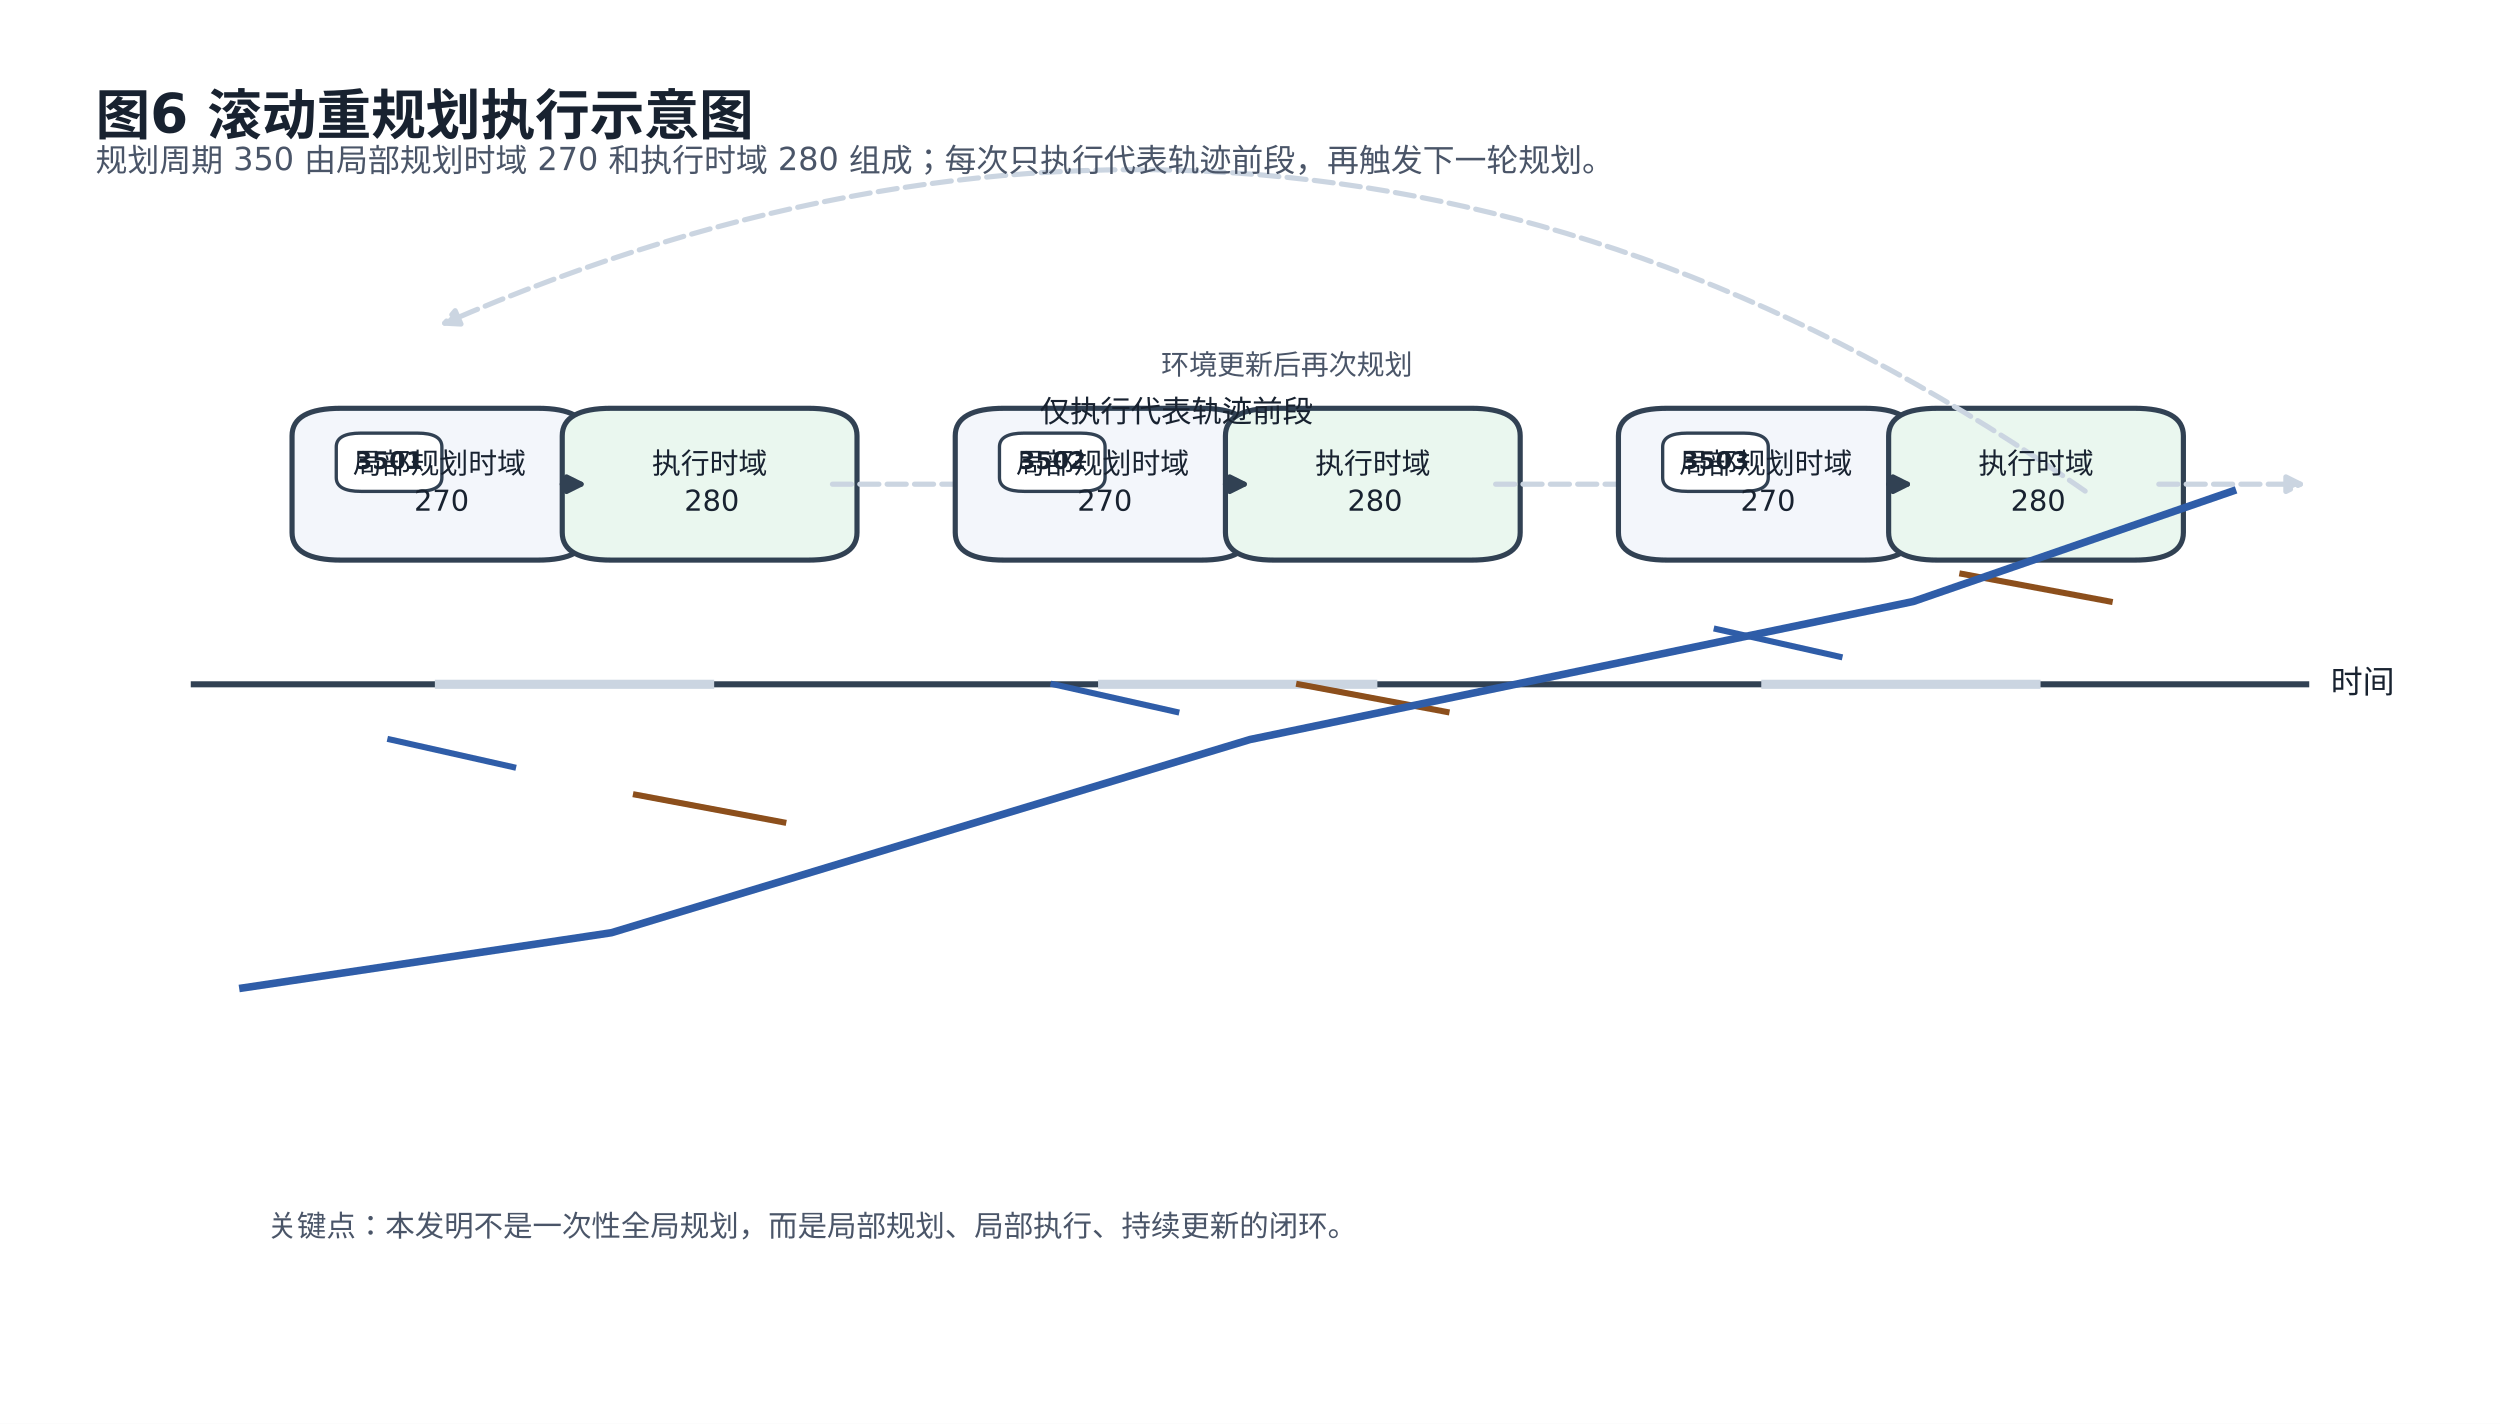
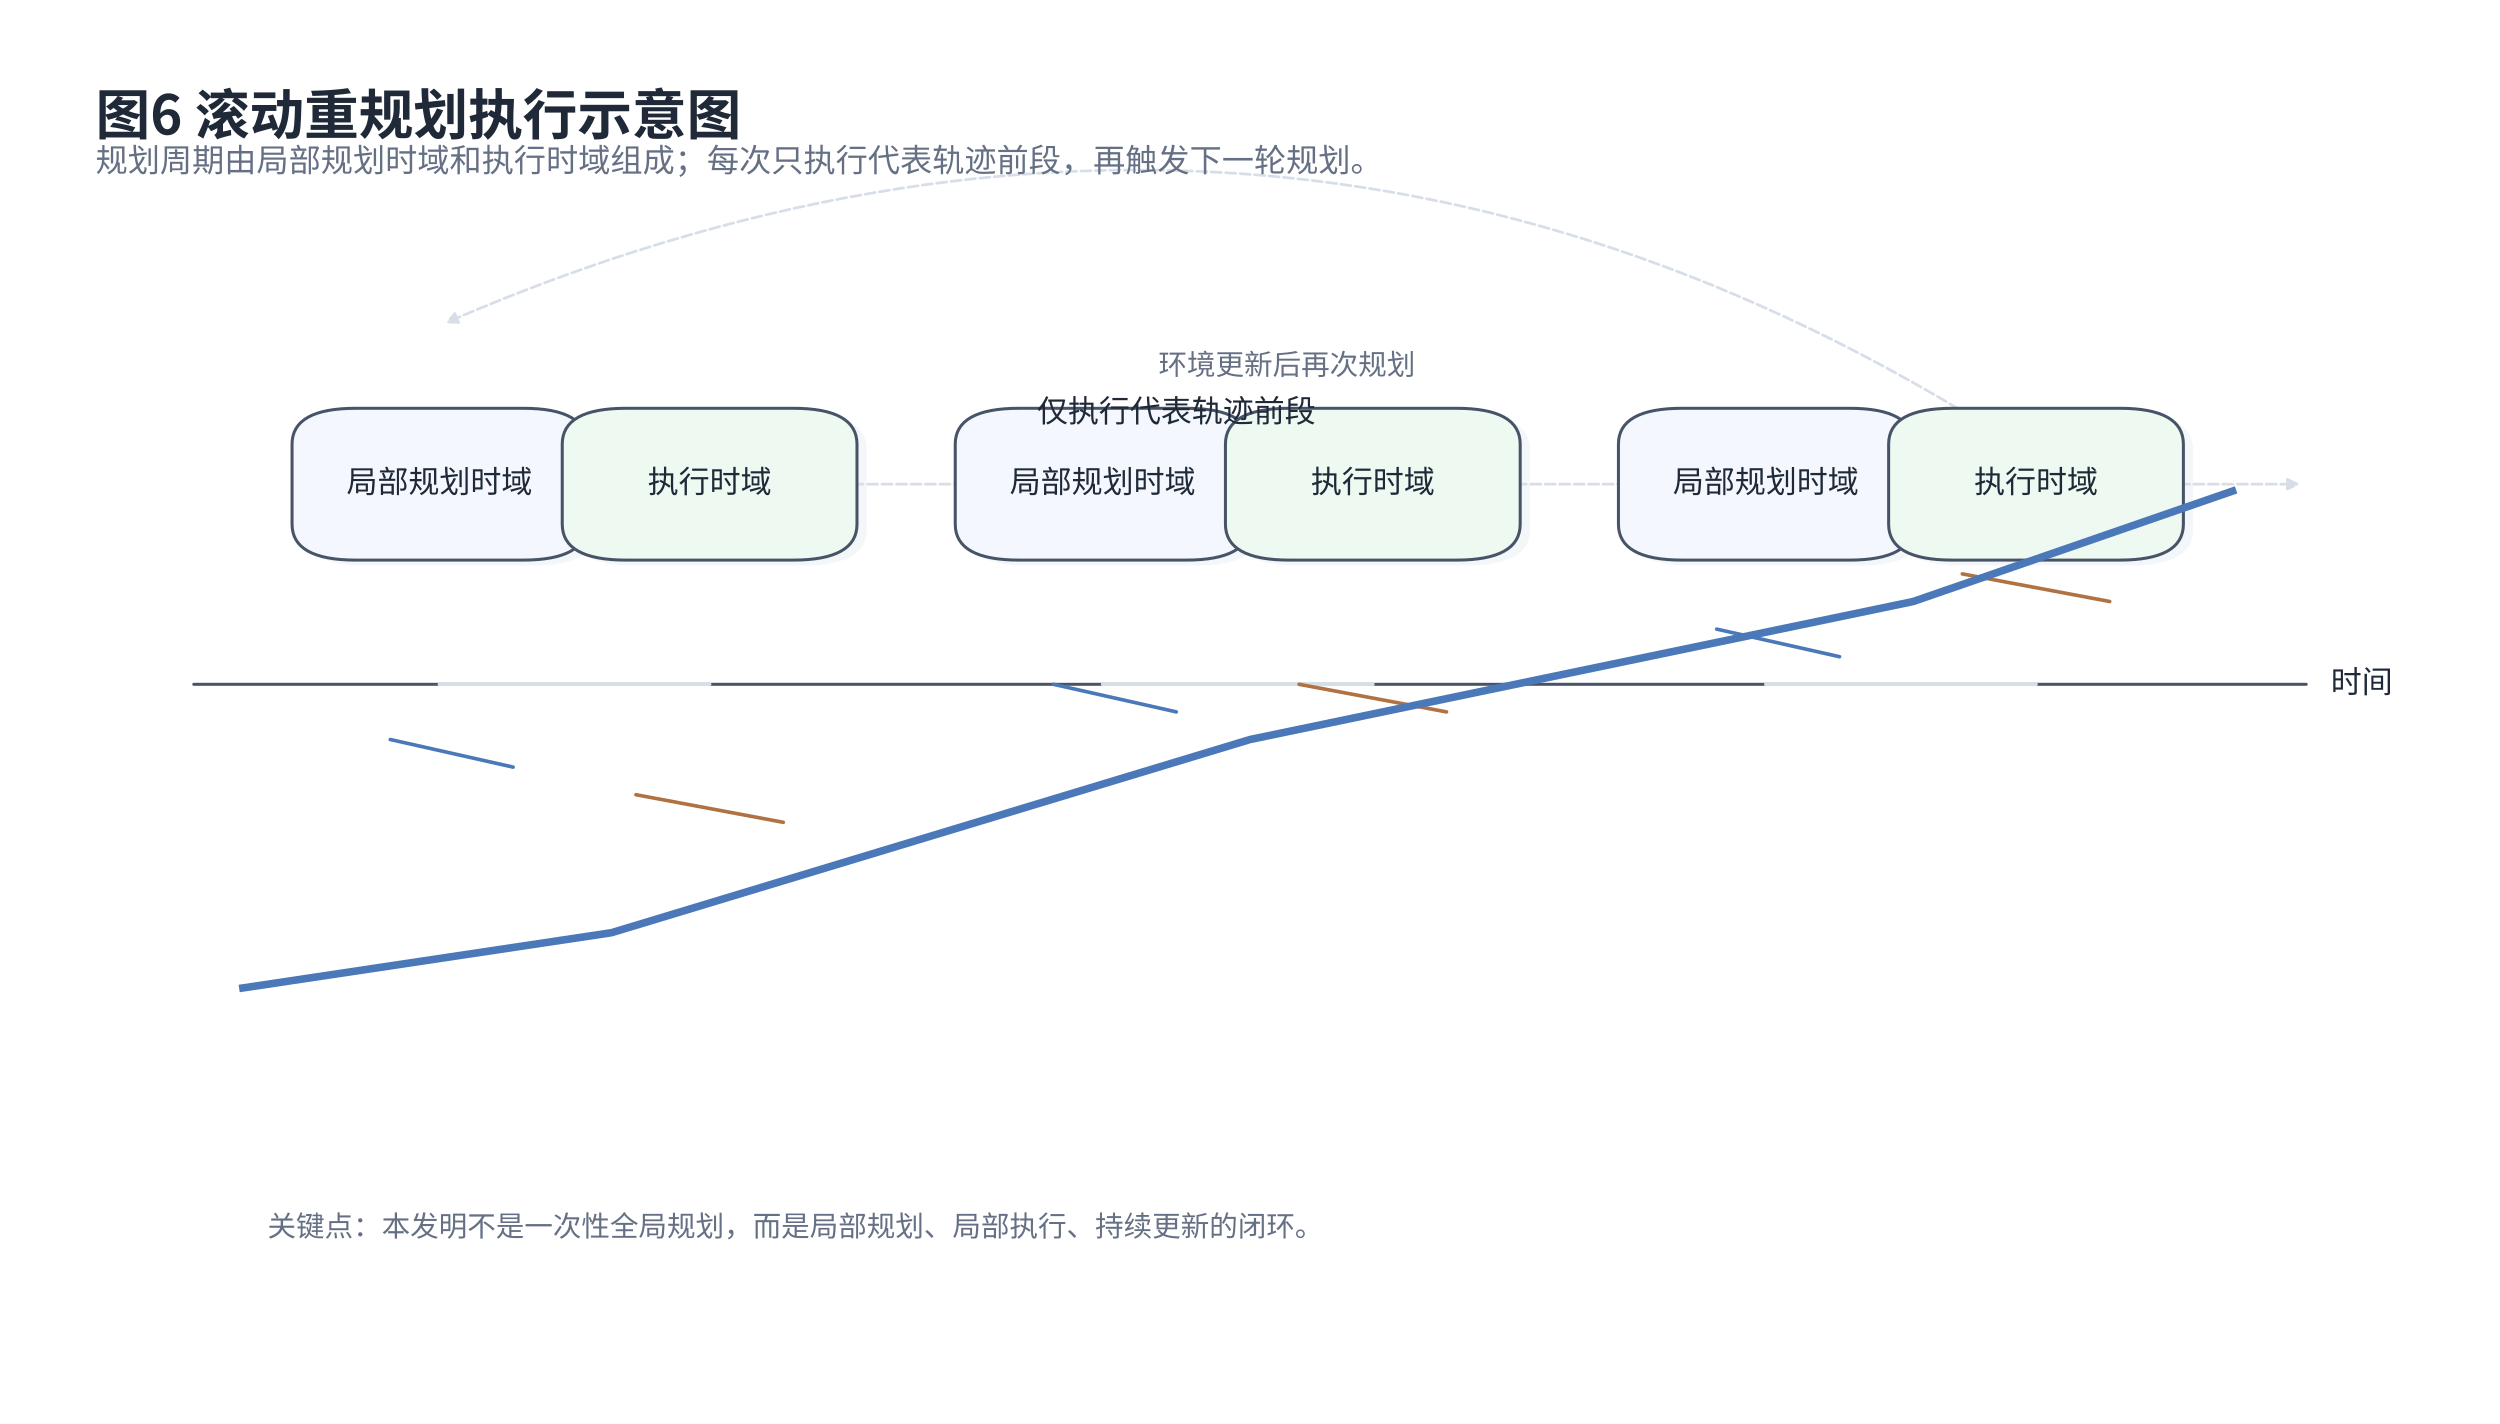
<svg xmlns="http://www.w3.org/2000/svg" width="823.5pt" height="469.008pt" viewBox="0 0 823.5 469.008" version="1.1">
  <defs>
    <style type="text/css">*{stroke-linejoin: round; stroke-linecap: butt}</style>
  </defs>
  <g id="figure_1">
    <g id="patch_1">
      <path d="M 0 469.008  L 823.5 469.008  L 823.5 -0  L 0 -0  z " style="fill: #ffffff" />
    </g>
    <g id="axes_1">
      <g id="patch_2">
-         <path d="M 112.383 184.497  L 177.111 184.497  Q 193.293 184.497 193.293 175.405  L 193.293 143.582  Q 193.293 134.49 177.111 134.49  L 112.383 134.49  Q 96.201 134.49 96.201 143.582  L 96.201 175.405  Q 96.201 184.497 112.383 184.497  z " clip-path="url(#pdd51f75046)" style="fill: #f3f6fb; stroke: #314153; stroke-width: 1.7; stroke-linejoin: miter" />
+         <path d="M 120.474 186.316  L 175.493 186.316  Q 196.529 186.316 196.529 174.496  L 196.529 148.128  Q 196.529 136.309 175.493 136.309  L 120.474 136.309  Q 99.437 136.309 99.437 148.128  L 99.437 174.496  Q 99.437 186.316 120.474 186.316  z " clip-path="url(#p498d694725)" style="fill: #dfe7f1; opacity: 0.35" />
      </g>
      <g id="patch_3">
-         <path d="M 118.856 161.858  L 137.465 161.858  Q 145.556 161.858 145.556 157.312  L 145.556 147.219  Q 145.556 142.673 137.465 142.673  L 118.856 142.673  Q 110.765 142.673 110.765 147.219  L 110.765 157.312  Q 110.765 161.858 118.856 161.858  z " clip-path="url(#pdd51f75046)" style="fill: #ffffff; stroke: #314153; stroke-width: 1.1; stroke-linejoin: miter" />
+         <path d="M 209.475 186.316  L 264.494 186.316  Q 285.53 186.316 285.53 174.496  L 285.53 148.128  Q 285.53 136.309 264.494 136.309  L 209.475 136.309  Q 188.438 136.309 188.438 148.128  L 188.438 174.496  Q 188.438 186.316 209.475 186.316  z " clip-path="url(#p498d694725)" style="fill: #dfe7f1; opacity: 0.35" />
      </g>
      <g id="patch_4">
-         <path d="M 201.384 184.497  L 266.112 184.497  Q 282.294 184.497 282.294 175.405  L 282.294 143.582  Q 282.294 134.49 266.112 134.49  L 201.384 134.49  Q 185.202 134.49 185.202 143.582  L 185.202 175.405  Q 185.202 184.497 201.384 184.497  z " clip-path="url(#pdd51f75046)" style="fill: #eaf7ef; stroke: #314153; stroke-width: 1.7; stroke-linejoin: miter" />
+         <path d="M 187.205 159.494  Q 189.249 159.494 190.286 159.494  " clip-path="url(#p498d694725)" style="fill: none; stroke: #475467; stroke-width: 0.9; stroke-linecap: round" />
+         <path d="M 187.086 157.894  L 190.286 159.494  L 187.086 161.094  z " clip-path="url(#p498d694725)" style="fill: #475467; stroke: #475467; stroke-width: 0.9; stroke-linecap: round" />
      </g>
      <g id="patch_5">
-         <path d="M 185.202 159.494  Q 189.248 159.494 191.392 159.494  " clip-path="url(#pdd51f75046)" style="fill: none; stroke: #314153; stroke-width: 1.7; stroke-linecap: round" />
-         <path d="M 186.592 157.094  L 191.392 159.494  L 186.592 161.894  z " clip-path="url(#pdd51f75046)" style="fill: #314153; stroke: #314153; stroke-width: 1.7; stroke-linecap: round" />
+         <path d="M 276.203 159.494  Q 298.477 159.494 319.746 159.494  " clip-path="url(#p498d694725)" style="fill: none; stroke-dasharray: 3.33,1.44; stroke-dashoffset: 0; stroke: #d7dee8; stroke-width: 0.9; stroke-linecap: round" />
+         <path d="M 316.546 157.894  L 319.746 159.494  L 316.546 161.094  z " clip-path="url(#p498d694725)" style="fill: #d7dee8; stroke-dasharray: 3.33,1.44; stroke-dashoffset: 0; stroke: #d7dee8; stroke-width: 0.9; stroke-linecap: round" />
      </g>
      <g id="patch_6">
-         <path d="M 274.203 159.494  Q 298.476 159.494 320.848 159.494  " clip-path="url(#pdd51f75046)" style="fill: none; stroke-dasharray: 6.29,2.72; stroke-dashoffset: 0; stroke: #cbd5e1; stroke-width: 1.7; stroke-linecap: round" />
-         <path d="M 316.048 157.094  L 320.848 159.494  L 316.048 161.894  z " clip-path="url(#pdd51f75046)" style="fill: #cbd5e1; stroke-dasharray: 6.29,2.72; stroke-dashoffset: 0; stroke: #cbd5e1; stroke-width: 1.7; stroke-linecap: round" />
+         <path d="M 338.931 186.316  L 393.95 186.316  Q 414.986 186.316 414.986 174.496  L 414.986 148.128  Q 414.986 136.309 393.95 136.309  L 338.931 136.309  Q 317.894 136.309 317.894 148.128  L 317.894 174.496  Q 317.894 186.316 338.931 186.316  z " clip-path="url(#p498d694725)" style="fill: #dfe7f1; opacity: 0.35" />
      </g>
      <g id="patch_7">
-         <path d="M 330.84 184.497  L 395.568 184.497  Q 411.75 184.497 411.75 175.405  L 411.75 143.582  Q 411.75 134.49 395.568 134.49  L 330.84 134.49  Q 314.658 134.49 314.658 143.582  L 314.658 175.405  Q 314.658 184.497 330.84 184.497  z " clip-path="url(#pdd51f75046)" style="fill: #f3f6fb; stroke: #314153; stroke-width: 1.7; stroke-linejoin: miter" />
+         <path d="M 427.932 186.316  L 482.951 186.316  Q 503.987 186.316 503.987 174.496  L 503.987 148.128  Q 503.987 136.309 482.951 136.309  L 427.932 136.309  Q 406.895 136.309 406.895 148.128  L 406.895 174.496  Q 406.895 186.316 427.932 186.316  z " clip-path="url(#p498d694725)" style="fill: #dfe7f1; opacity: 0.35" />
      </g>
      <g id="patch_8">
-         <path d="M 337.313 161.858  L 355.922 161.858  Q 364.013 161.858 364.013 157.312  L 364.013 147.219  Q 364.013 142.673 355.922 142.673  L 337.313 142.673  Q 329.222 142.673 329.222 147.219  L 329.222 157.312  Q 329.222 161.858 337.313 161.858  z " clip-path="url(#pdd51f75046)" style="fill: #ffffff; stroke: #314153; stroke-width: 1.1; stroke-linejoin: miter" />
+         <path d="M 405.662 159.494  Q 407.706 159.494 408.743 159.494  " clip-path="url(#p498d694725)" style="fill: none; stroke: #475467; stroke-width: 0.9; stroke-linecap: round" />
+         <path d="M 405.543 157.894  L 408.743 159.494  L 405.543 161.094  z " clip-path="url(#p498d694725)" style="fill: #475467; stroke: #475467; stroke-width: 0.9; stroke-linecap: round" />
      </g>
      <g id="patch_9">
-         <path d="M 419.841 184.497  L 484.569 184.497  Q 500.751 184.497 500.751 175.405  L 500.751 143.582  Q 500.751 134.49 484.569 134.49  L 419.841 134.49  Q 403.659 134.49 403.659 143.582  L 403.659 175.405  Q 403.659 184.497 419.841 184.497  z " clip-path="url(#pdd51f75046)" style="fill: #eaf7ef; stroke: #314153; stroke-width: 1.7; stroke-linejoin: miter" />
+         <path d="M 494.66 159.494  Q 516.934 159.494 538.203 159.494  " clip-path="url(#p498d694725)" style="fill: none; stroke-dasharray: 3.33,1.44; stroke-dashoffset: 0; stroke: #d7dee8; stroke-width: 0.9; stroke-linecap: round" />
+         <path d="M 535.003 157.894  L 538.203 159.494  L 535.003 161.094  z " clip-path="url(#p498d694725)" style="fill: #d7dee8; stroke-dasharray: 3.33,1.44; stroke-dashoffset: 0; stroke: #d7dee8; stroke-width: 0.9; stroke-linecap: round" />
      </g>
      <g id="patch_10">
-         <path d="M 403.659 159.494  Q 407.704 159.494 409.849 159.494  " clip-path="url(#pdd51f75046)" style="fill: none; stroke: #314153; stroke-width: 1.7; stroke-linecap: round" />
-         <path d="M 405.049 157.094  L 409.849 159.494  L 405.049 161.894  z " clip-path="url(#pdd51f75046)" style="fill: #314153; stroke: #314153; stroke-width: 1.7; stroke-linecap: round" />
+         <path d="M 557.388 186.316  L 612.407 186.316  Q 633.443 186.316 633.443 174.496  L 633.443 148.128  Q 633.443 136.309 612.407 136.309  L 557.388 136.309  Q 536.351 136.309 536.351 148.128  L 536.351 174.496  Q 536.351 186.316 557.388 186.316  z " clip-path="url(#p498d694725)" style="fill: #dfe7f1; opacity: 0.35" />
      </g>
      <g id="patch_11">
-         <path d="M 492.66 159.494  Q 516.933 159.494 539.305 159.494  " clip-path="url(#pdd51f75046)" style="fill: none; stroke-dasharray: 6.29,2.72; stroke-dashoffset: 0; stroke: #cbd5e1; stroke-width: 1.7; stroke-linecap: round" />
-         <path d="M 534.505 157.094  L 539.305 159.494  L 534.505 161.894  z " clip-path="url(#pdd51f75046)" style="fill: #cbd5e1; stroke-dasharray: 6.29,2.72; stroke-dashoffset: 0; stroke: #cbd5e1; stroke-width: 1.7; stroke-linecap: round" />
+         <path d="M 646.389 186.316  L 701.408 186.316  Q 722.444 186.316 722.444 174.496  L 722.444 148.128  Q 722.444 136.309 701.408 136.309  L 646.389 136.309  Q 625.352 136.309 625.352 148.128  L 625.352 174.496  Q 625.352 186.316 646.389 186.316  z " clip-path="url(#p498d694725)" style="fill: #dfe7f1; opacity: 0.35" />
      </g>
      <g id="patch_12">
-         <path d="M 549.297 184.497  L 614.025 184.497  Q 630.207 184.497 630.207 175.405  L 630.207 143.582  Q 630.207 134.49 614.025 134.49  L 549.297 134.49  Q 533.115 134.49 533.115 143.582  L 533.115 175.405  Q 533.115 184.497 549.297 184.497  z " clip-path="url(#pdd51f75046)" style="fill: #f3f6fb; stroke: #314153; stroke-width: 1.7; stroke-linejoin: miter" />
+         <path d="M 624.119 159.494  Q 626.163 159.494 627.2 159.494  " clip-path="url(#p498d694725)" style="fill: none; stroke: #475467; stroke-width: 0.9; stroke-linecap: round" />
+         <path d="M 624 157.894  L 627.2 159.494  L 624 161.094  z " clip-path="url(#p498d694725)" style="fill: #475467; stroke: #475467; stroke-width: 0.9; stroke-linecap: round" />
      </g>
      <g id="patch_13">
-         <path d="M 555.77 161.858  L 574.379 161.858  Q 582.47 161.858 582.47 157.312  L 582.47 147.219  Q 582.47 142.673 574.379 142.673  L 555.77 142.673  Q 547.679 142.673 547.679 147.219  L 547.679 157.312  Q 547.679 161.858 555.77 161.858  z " clip-path="url(#pdd51f75046)" style="fill: #ffffff; stroke: #314153; stroke-width: 1.1; stroke-linejoin: miter" />
+         <path d="M 713.117 159.494  Q 735.391 159.494 756.66 159.494  " clip-path="url(#p498d694725)" style="fill: none; stroke-dasharray: 3.33,1.44; stroke-dashoffset: 0; stroke: #d7dee8; stroke-width: 0.9; stroke-linecap: round" />
+         <path d="M 753.46 157.894  L 756.66 159.494  L 753.46 161.094  z " clip-path="url(#p498d694725)" style="fill: #d7dee8; stroke-dasharray: 3.33,1.44; stroke-dashoffset: 0; stroke: #d7dee8; stroke-width: 0.9; stroke-linecap: round" />
      </g>
      <g id="patch_14">
-         <path d="M 638.298 184.497  L 703.026 184.497  Q 719.208 184.497 719.208 175.405  L 719.208 143.582  Q 719.208 134.49 703.026 134.49  L 638.298 134.49  Q 622.116 134.49 622.116 143.582  L 622.116 175.405  Q 622.116 184.497 638.298 184.497  z " clip-path="url(#pdd51f75046)" style="fill: #eaf7ef; stroke: #314153; stroke-width: 1.7; stroke-linejoin: miter" />
+         <path d="M 685.201 160.62  Q 430.97 -16.327 147.504 106.021  " clip-path="url(#p498d694725)" style="fill: none; stroke-dasharray: 3.33,1.44; stroke-dashoffset: 0; stroke: #d7dee8; stroke-width: 0.9; stroke-linecap: round" />
+         <path d="M 151.076 106.222  L 147.504 106.021  L 149.808 103.284  z " clip-path="url(#p498d694725)" style="fill: #d7dee8; stroke-dasharray: 3.33,1.44; stroke-dashoffset: 0; stroke: #d7dee8; stroke-width: 0.9; stroke-linecap: round" />
+       </g>
+       <g id="line2d_1">
+         <path d="M 63.837 225.412  L 759.663 225.412  " clip-path="url(#p498d694725)" style="fill: none; stroke: #475467; stroke-linecap: round" />
      </g>
      <g id="patch_15">
-         <path d="M 622.116 159.494  Q 626.162 159.494 628.306 159.494  " clip-path="url(#pdd51f75046)" style="fill: none; stroke: #314153; stroke-width: 1.7; stroke-linecap: round" />
-         <path d="M 623.506 157.094  L 628.306 159.494  L 623.506 161.894  z " clip-path="url(#pdd51f75046)" style="fill: #314153; stroke: #314153; stroke-width: 1.7; stroke-linecap: round" />
+         <path d="M 117.238 184.497  L 172.256 184.497  Q 193.293 184.497 193.293 172.677  L 193.293 146.31  Q 193.293 134.49 172.256 134.49  L 117.238 134.49  Q 96.201 134.49 96.201 146.31  L 96.201 172.677  Q 96.201 184.497 117.238 184.497  z " clip-path="url(#p498d694725)" style="fill: #f4f8fe; stroke: #475467; stroke-linejoin: miter" />
      </g>
      <g id="patch_16">
-         <path d="M 711.117 159.494  Q 735.39 159.494 757.762 159.494  " clip-path="url(#pdd51f75046)" style="fill: none; stroke-dasharray: 6.29,2.72; stroke-dashoffset: 0; stroke: #cbd5e1; stroke-width: 1.7; stroke-linecap: round" />
-         <path d="M 752.962 157.094  L 757.762 159.494  L 752.962 161.894  z " clip-path="url(#pdd51f75046)" style="fill: #cbd5e1; stroke-dasharray: 6.29,2.72; stroke-dashoffset: 0; stroke: #cbd5e1; stroke-width: 1.7; stroke-linecap: round" />
+         <path d="M 206.239 184.497  L 261.257 184.497  Q 282.294 184.497 282.294 172.677  L 282.294 146.31  Q 282.294 134.49 261.257 134.49  L 206.239 134.49  Q 185.202 134.49 185.202 146.31  L 185.202 172.677  Q 185.202 184.497 206.239 184.497  z " clip-path="url(#p498d694725)" style="fill: #eef9f1; stroke: #475467; stroke-linejoin: miter" />
+       </g>
+       <g id="line2d_2">
+         <path d="M 144.747 225.412  L 233.748 225.412  " clip-path="url(#p498d694725)" style="fill: none; stroke: #d7dee8; stroke-width: 1.2; stroke-linecap: round" />
+       </g>
+       <g id="line2d_3">
+         <path d="M 128.565 243.596  L 169.02 252.688  " clip-path="url(#p498d694725)" style="fill: none; stroke: #4a78b8; stroke-width: 1.2; stroke-linecap: round" />
+       </g>
+       <g id="line2d_4">
+         <path d="M 209.475 261.78  L 258.021 270.873  " clip-path="url(#p498d694725)" style="fill: none; stroke: #b07243; stroke-width: 1.2; stroke-linecap: round" />
      </g>
      <g id="patch_17">
-         <path d="M 686.844 161.767  Q 431.07 -17.297 146.49 106.456  " clip-path="url(#pdd51f75046)" style="fill: none; stroke-dasharray: 6.29,2.72; stroke-dashoffset: 0; stroke: #cbd5e1; stroke-width: 1.7; stroke-linecap: round" />
-         <path d="M 151.849 106.743  L 146.49 106.456  L 149.935 102.341  z " clip-path="url(#pdd51f75046)" style="fill: #cbd5e1; stroke-dasharray: 6.29,2.72; stroke-dashoffset: 0; stroke: #cbd5e1; stroke-width: 1.7; stroke-linecap: round" />
+         <path d="M 335.695 184.497  L 390.713 184.497  Q 411.75 184.497 411.75 172.677  L 411.75 146.31  Q 411.75 134.49 390.713 134.49  L 335.695 134.49  Q 314.658 134.49 314.658 146.31  L 314.658 172.677  Q 314.658 184.497 335.695 184.497  z " clip-path="url(#p498d694725)" style="fill: #f4f8fe; stroke: #475467; stroke-linejoin: miter" />
      </g>
-       <g id="line2d_1">
-         <path d="M 63.837 225.412  L 759.663 225.412  " clip-path="url(#pdd51f75046)" style="fill: none; stroke: #314153; stroke-width: 2; stroke-linecap: square" />
-       </g>
-       <g id="line2d_2">
-         <path d="M 144.747 225.412  L 233.748 225.412  " clip-path="url(#pdd51f75046)" style="fill: none; stroke: #cbd5e1; stroke-width: 3; stroke-linecap: square" />
-       </g>
-       <g id="line2d_3">
-         <path d="M 128.565 243.596  L 169.02 252.688  " clip-path="url(#pdd51f75046)" style="fill: none; stroke: #2f5da8; stroke-width: 2; stroke-linecap: square" />
-       </g>
-       <g id="line2d_4">
-         <path d="M 209.475 261.78  L 258.021 270.873  " clip-path="url(#pdd51f75046)" style="fill: none; stroke: #8c4f1c; stroke-width: 2; stroke-linecap: square" />
+       <g id="patch_18">
+         <path d="M 424.696 184.497  L 479.714 184.497  Q 500.751 184.497 500.751 172.677  L 500.751 146.31  Q 500.751 134.49 479.714 134.49  L 424.696 134.49  Q 403.659 134.49 403.659 146.31  L 403.659 172.677  Q 403.659 184.497 424.696 184.497  z " clip-path="url(#p498d694725)" style="fill: #eef9f1; stroke: #475467; stroke-linejoin: miter" />
      </g>
      <g id="line2d_5">
-         <path d="M 363.204 225.412  L 452.205 225.412  " clip-path="url(#pdd51f75046)" style="fill: none; stroke: #cbd5e1; stroke-width: 3; stroke-linecap: square" />
+         <path d="M 363.204 225.412  L 452.205 225.412  " clip-path="url(#p498d694725)" style="fill: none; stroke: #d7dee8; stroke-width: 1.2; stroke-linecap: round" />
      </g>
      <g id="line2d_6">
-         <path d="M 347.022 225.412  L 387.477 234.504  " clip-path="url(#pdd51f75046)" style="fill: none; stroke: #2f5da8; stroke-width: 2; stroke-linecap: square" />
+         <path d="M 347.022 225.412  L 387.477 234.504  " clip-path="url(#p498d694725)" style="fill: none; stroke: #4a78b8; stroke-width: 1.2; stroke-linecap: round" />
      </g>
      <g id="line2d_7">
-         <path d="M 427.932 225.412  L 476.478 234.504  " clip-path="url(#pdd51f75046)" style="fill: none; stroke: #8c4f1c; stroke-width: 2; stroke-linecap: square" />
+         <path d="M 427.932 225.412  L 476.478 234.504  " clip-path="url(#p498d694725)" style="fill: none; stroke: #b07243; stroke-width: 1.2; stroke-linecap: round" />
+       </g>
+       <g id="patch_19">
+         <path d="M 554.152 184.497  L 609.17 184.497  Q 630.207 184.497 630.207 172.677  L 630.207 146.31  Q 630.207 134.49 609.17 134.49  L 554.152 134.49  Q 533.115 134.49 533.115 146.31  L 533.115 172.677  Q 533.115 184.497 554.152 184.497  z " clip-path="url(#p498d694725)" style="fill: #f4f8fe; stroke: #475467; stroke-linejoin: miter" />
+       </g>
+       <g id="patch_20">
+         <path d="M 643.153 184.497  L 698.171 184.497  Q 719.208 184.497 719.208 172.677  L 719.208 146.31  Q 719.208 134.49 698.171 134.49  L 643.153 134.49  Q 622.116 134.49 622.116 146.31  L 622.116 172.677  Q 622.116 184.497 643.153 184.497  z " clip-path="url(#p498d694725)" style="fill: #eef9f1; stroke: #475467; stroke-linejoin: miter" />
      </g>
      <g id="line2d_8">
-         <path d="M 581.661 225.412  L 670.662 225.412  " clip-path="url(#pdd51f75046)" style="fill: none; stroke: #cbd5e1; stroke-width: 3; stroke-linecap: square" />
+         <path d="M 581.661 225.412  L 670.662 225.412  " clip-path="url(#p498d694725)" style="fill: none; stroke: #d7dee8; stroke-width: 1.2; stroke-linecap: round" />
      </g>
      <g id="line2d_9">
-         <path d="M 565.479 207.228  L 605.934 216.32  " clip-path="url(#pdd51f75046)" style="fill: none; stroke: #2f5da8; stroke-width: 2; stroke-linecap: square" />
+         <path d="M 565.479 207.228  L 605.934 216.32  " clip-path="url(#p498d694725)" style="fill: none; stroke: #4a78b8; stroke-width: 1.2; stroke-linecap: round" />
      </g>
      <g id="line2d_10">
-         <path d="M 646.389 189.043  L 694.935 198.135  " clip-path="url(#pdd51f75046)" style="fill: none; stroke: #8c4f1c; stroke-width: 2; stroke-linecap: square" />
+         <path d="M 646.389 189.043  L 694.935 198.135  " clip-path="url(#p498d694725)" style="fill: none; stroke: #b07243; stroke-width: 1.2; stroke-linecap: round" />
      </g>
      <g id="line2d_11">
-         <path d="M 80.019 325.426  L 201.384 307.241  L 411.75 243.596  L 630.207 198.135  L 735.39 161.767  " clip-path="url(#pdd51f75046)" style="fill: none; stroke: #2f5da8; stroke-width: 2.5; stroke-linecap: square" />
+         <path d="M 80.019 325.426  L 201.384 307.241  L 411.75 243.596  L 630.207 198.135  L 735.39 161.767  " clip-path="url(#p498d694725)" style="fill: none; stroke: #4a78b8; stroke-width: 2.5; stroke-linecap: square" />
      </g>
      <g id="text_1">
-         <text style="font-weight: 700; font-size: 18px; font-family: 'Microsoft YaHei', 'SimHei', 'DejaVu Sans', sans-serif; text-anchor: start; fill: #182230" x="31.473" y="44.319" transform="rotate(-0 31.473 44.31915)">图6 滚动重规划执行示意图</text>
+         <text style="font-weight: 700; font-size: 18px; font-family: 'Source Han Sans CN', 'Noto Sans CJK SC', 'Microsoft YaHei UI', 'Microsoft YaHei', 'PingFang SC', 'Heiti SC', 'SimHei', 'DejaVu Sans', sans-serif; text-anchor: start; fill: #1f2937" x="31.473" y="44.319" transform="rotate(-0 31.473 44.31915)">图6 滚动重规划执行示意图</text>
      </g>
      <g id="text_2">
-         <text style="font-size: 10.5px; font-family: 'Microsoft YaHei', 'SimHei', 'DejaVu Sans', sans-serif; text-anchor: start; fill: #4a5568" x="31.473" y="56.508" transform="rotate(-0 31.473 56.50816)">规划周期 350 由局部规划时域 270 和执行时域 280 组成；每次只执行代表轨迹前段，再触发下一轮规划。</text>
+         <text style="font-size: 10.6px; font-family: 'Source Han Sans CN', 'Noto Sans CJK SC', 'Microsoft YaHei UI', 'Microsoft YaHei', 'PingFang SC', 'Heiti SC', 'SimHei', 'DejaVu Sans', sans-serif; text-anchor: start; fill: #667085" x="31.473" y="56.588" transform="rotate(-0 31.473 56.5881)">规划周期由局部规划时域和执行时域组成；每次只执行代表轨迹前段，再触发下一轮规划。</text>
      </g>
      <g id="text_3">
-         <text style="font-size: 10.5px; font-family: 'Microsoft YaHei', 'SimHei', 'DejaVu Sans', sans-serif; text-anchor: start; fill: #182230" x="767.754" y="228.303" transform="rotate(-0 767.754 228.3034)">时间</text>
+         <text style="font-size: 10.2px; font-family: 'Source Han Sans CN', 'Noto Sans CJK SC', 'Microsoft YaHei UI', 'Microsoft YaHei', 'PingFang SC', 'Heiti SC', 'SimHei', 'DejaVu Sans', sans-serif; text-anchor: start; fill: #1f2937" x="767.754" y="228.221" transform="rotate(-0 767.754 228.2208)">时间</text>
      </g>
      <g id="text_4">
-         <text style="font-size: 9.5px; font-family: 'Microsoft YaHei', 'SimHei', 'DejaVu Sans', sans-serif; fill: #182230" transform="translate(116.247 155.9929)">局部规划时域</text>
-         <text style="font-size: 9.5px; font-family: 'Microsoft YaHei', 'SimHei', 'DejaVu Sans', sans-serif; fill: #182230" transform="translate(136.3907 168.2269)">270</text>
+         <text style="font-size: 10.2px; font-family: 'Source Han Sans CN', 'Noto Sans CJK SC', 'Microsoft YaHei UI', 'Microsoft YaHei', 'PingFang SC', 'Heiti SC', 'SimHei', 'DejaVu Sans', sans-serif; text-anchor: middle; fill: #1f2937" x="144.747" y="162.303" transform="rotate(-0 144.747 162.3027)">局部规划时域</text>
      </g>
      <g id="text_5">
-         <text style="font-weight: 700; font-size: 8px; font-family: 'Microsoft YaHei', 'SimHei', 'DejaVu Sans', sans-serif; text-anchor: middle; fill: #182230" x="128.16" y="154.469" transform="rotate(-0 128.1604 154.4685)">3501</text>
+         <text style="font-size: 10.2px; font-family: 'Source Han Sans CN', 'Noto Sans CJK SC', 'Microsoft YaHei UI', 'Microsoft YaHei', 'PingFang SC', 'Heiti SC', 'SimHei', 'DejaVu Sans', sans-serif; text-anchor: middle; fill: #1f2937" x="233.748" y="162.303" transform="rotate(-0 233.748 162.3027)">执行时域</text>
      </g>
      <g id="text_6">
-         <text style="font-size: 9.5px; font-family: 'Microsoft YaHei', 'SimHei', 'DejaVu Sans', sans-serif; fill: #182230" transform="translate(214.748 155.9929)">执行时域</text>
-         <text style="font-size: 9.5px; font-family: 'Microsoft YaHei', 'SimHei', 'DejaVu Sans', sans-serif; fill: #182230" transform="translate(225.3917 168.2269)">280</text>
+         <text style="font-size: 10.2px; font-family: 'Source Han Sans CN', 'Noto Sans CJK SC', 'Microsoft YaHei UI', 'Microsoft YaHei', 'PingFang SC', 'Heiti SC', 'SimHei', 'DejaVu Sans', sans-serif; text-anchor: middle; fill: #1f2937" x="363.204" y="162.303" transform="rotate(-0 363.204 162.3027)">局部规划时域</text>
      </g>
      <g id="text_7">
-         <text style="font-size: 9.5px; font-family: 'Microsoft YaHei', 'SimHei', 'DejaVu Sans', sans-serif; fill: #182230" transform="translate(334.704 155.9929)">局部规划时域</text>
-         <text style="font-size: 9.5px; font-family: 'Microsoft YaHei', 'SimHei', 'DejaVu Sans', sans-serif; fill: #182230" transform="translate(354.8477 168.2269)">270</text>
+         <text style="font-size: 10.2px; font-family: 'Source Han Sans CN', 'Noto Sans CJK SC', 'Microsoft YaHei UI', 'Microsoft YaHei', 'PingFang SC', 'Heiti SC', 'SimHei', 'DejaVu Sans', sans-serif; text-anchor: middle; fill: #1f2937" x="452.205" y="162.303" transform="rotate(-0 452.205 162.3027)">执行时域</text>
      </g>
      <g id="text_8">
-         <text style="font-weight: 700; font-size: 8px; font-family: 'Microsoft YaHei', 'SimHei', 'DejaVu Sans', sans-serif; text-anchor: middle; fill: #182230" x="346.617" y="154.469" transform="rotate(-0 346.6175 154.4685)">3502</text>
+         <text style="font-size: 10.2px; font-family: 'Source Han Sans CN', 'Noto Sans CJK SC', 'Microsoft YaHei UI', 'Microsoft YaHei', 'PingFang SC', 'Heiti SC', 'SimHei', 'DejaVu Sans', sans-serif; text-anchor: middle; fill: #1f2937" x="581.661" y="162.303" transform="rotate(-0 581.661 162.3027)">局部规划时域</text>
      </g>
      <g id="text_9">
-         <text style="font-size: 9.5px; font-family: 'Microsoft YaHei', 'SimHei', 'DejaVu Sans', sans-serif; fill: #182230" transform="translate(433.205 155.9929)">执行时域</text>
-         <text style="font-size: 9.5px; font-family: 'Microsoft YaHei', 'SimHei', 'DejaVu Sans', sans-serif; fill: #182230" transform="translate(443.8487 168.2269)">280</text>
+         <text style="font-size: 10.2px; font-family: 'Source Han Sans CN', 'Noto Sans CJK SC', 'Microsoft YaHei UI', 'Microsoft YaHei', 'PingFang SC', 'Heiti SC', 'SimHei', 'DejaVu Sans', sans-serif; text-anchor: middle; fill: #1f2937" x="670.662" y="162.303" transform="rotate(-0 670.662 162.3027)">执行时域</text>
      </g>
      <g id="text_10">
-         <text style="font-size: 9.5px; font-family: 'Microsoft YaHei', 'SimHei', 'DejaVu Sans', sans-serif; fill: #182230" transform="translate(553.161 155.9929)">局部规划时域</text>
-         <text style="font-size: 9.5px; font-family: 'Microsoft YaHei', 'SimHei', 'DejaVu Sans', sans-serif; fill: #182230" transform="translate(573.3047 168.2269)">270</text>
+         <text style="font-size: 10.2px; font-family: 'Source Han Sans CN', 'Noto Sans CJK SC', 'Microsoft YaHei UI', 'Microsoft YaHei', 'PingFang SC', 'Heiti SC', 'SimHei', 'DejaVu Sans', sans-serif; text-anchor: middle; fill: #1f2937" x="387.477" y="139.036" transform="rotate(-0 387.477 139.0363)">仅执行代表轨迹前段</text>
      </g>
      <g id="text_11">
-         <text style="font-weight: 700; font-size: 8px; font-family: 'Microsoft YaHei', 'SimHei', 'DejaVu Sans', sans-serif; text-anchor: middle; fill: #182230" x="565.074" y="154.469" transform="rotate(-0 565.0744 154.4685)">3503</text>
+         <text style="font-size: 9.4px; font-family: 'Source Han Sans CN', 'Noto Sans CJK SC', 'Microsoft YaHei UI', 'Microsoft YaHei', 'PingFang SC', 'Heiti SC', 'SimHei', 'DejaVu Sans', sans-serif; text-anchor: middle; fill: #667085" x="423.887" y="123.441" transform="rotate(-0 423.8865 123.4407)">环境更新后再次规划</text>
      </g>
      <g id="text_12">
-         <text style="font-size: 9.5px; font-family: 'Microsoft YaHei', 'SimHei', 'DejaVu Sans', sans-serif; fill: #182230" transform="translate(651.662 155.9929)">执行时域</text>
-         <text style="font-size: 9.5px; font-family: 'Microsoft YaHei', 'SimHei', 'DejaVu Sans', sans-serif; fill: #182230" transform="translate(662.3057 168.2269)">280</text>
-       </g>
-       <g id="text_13">
-         <text style="font-size: 10px; font-family: 'Microsoft YaHei', 'SimHei', 'DejaVu Sans', sans-serif; text-anchor: middle; fill: #182230" x="387.477" y="139.036" transform="rotate(-0 387.477 139.0363)">仅执行代表轨迹前段</text>
-       </g>
-       <g id="text_14">
-         <text style="font-size: 9.2px; font-family: 'Microsoft YaHei', 'SimHei', 'DejaVu Sans', sans-serif; text-anchor: middle; fill: #4a5568" x="423.887" y="123.386" transform="rotate(-0 423.8865 123.3856)">环境更新后再次规划</text>
-       </g>
-       <g id="text_15">
-         <text style="font-size: 9.7px; font-family: 'Microsoft YaHei', 'SimHei', 'DejaVu Sans', sans-serif; text-anchor: start; fill: #4a5568" x="88.11" y="407.255" transform="rotate(-0 88.11 407.255)">关键点：本发明不是一次性全局规划，而是局部规划、局部执行、持续更新的闭环。</text>
+         <text style="font-size: 9.4px; font-family: 'Source Han Sans CN', 'Noto Sans CJK SC', 'Microsoft YaHei UI', 'Microsoft YaHei', 'PingFang SC', 'Heiti SC', 'SimHei', 'DejaVu Sans', sans-serif; text-anchor: start; fill: #667085" x="88.11" y="407.255" transform="rotate(-0 88.11 407.255)">关键点：本发明不是一次性全局规划，而是局部规划、局部执行、持续更新的闭环。</text>
      </g>
    </g>
  </g>
  <defs>
-     <clipPath id="pdd51f75046">
+     <clipPath id="p498d694725">
      <rect x="7.2" y="7.2" width="809.1" height="454.608" />
    </clipPath>
  </defs>
</svg>
